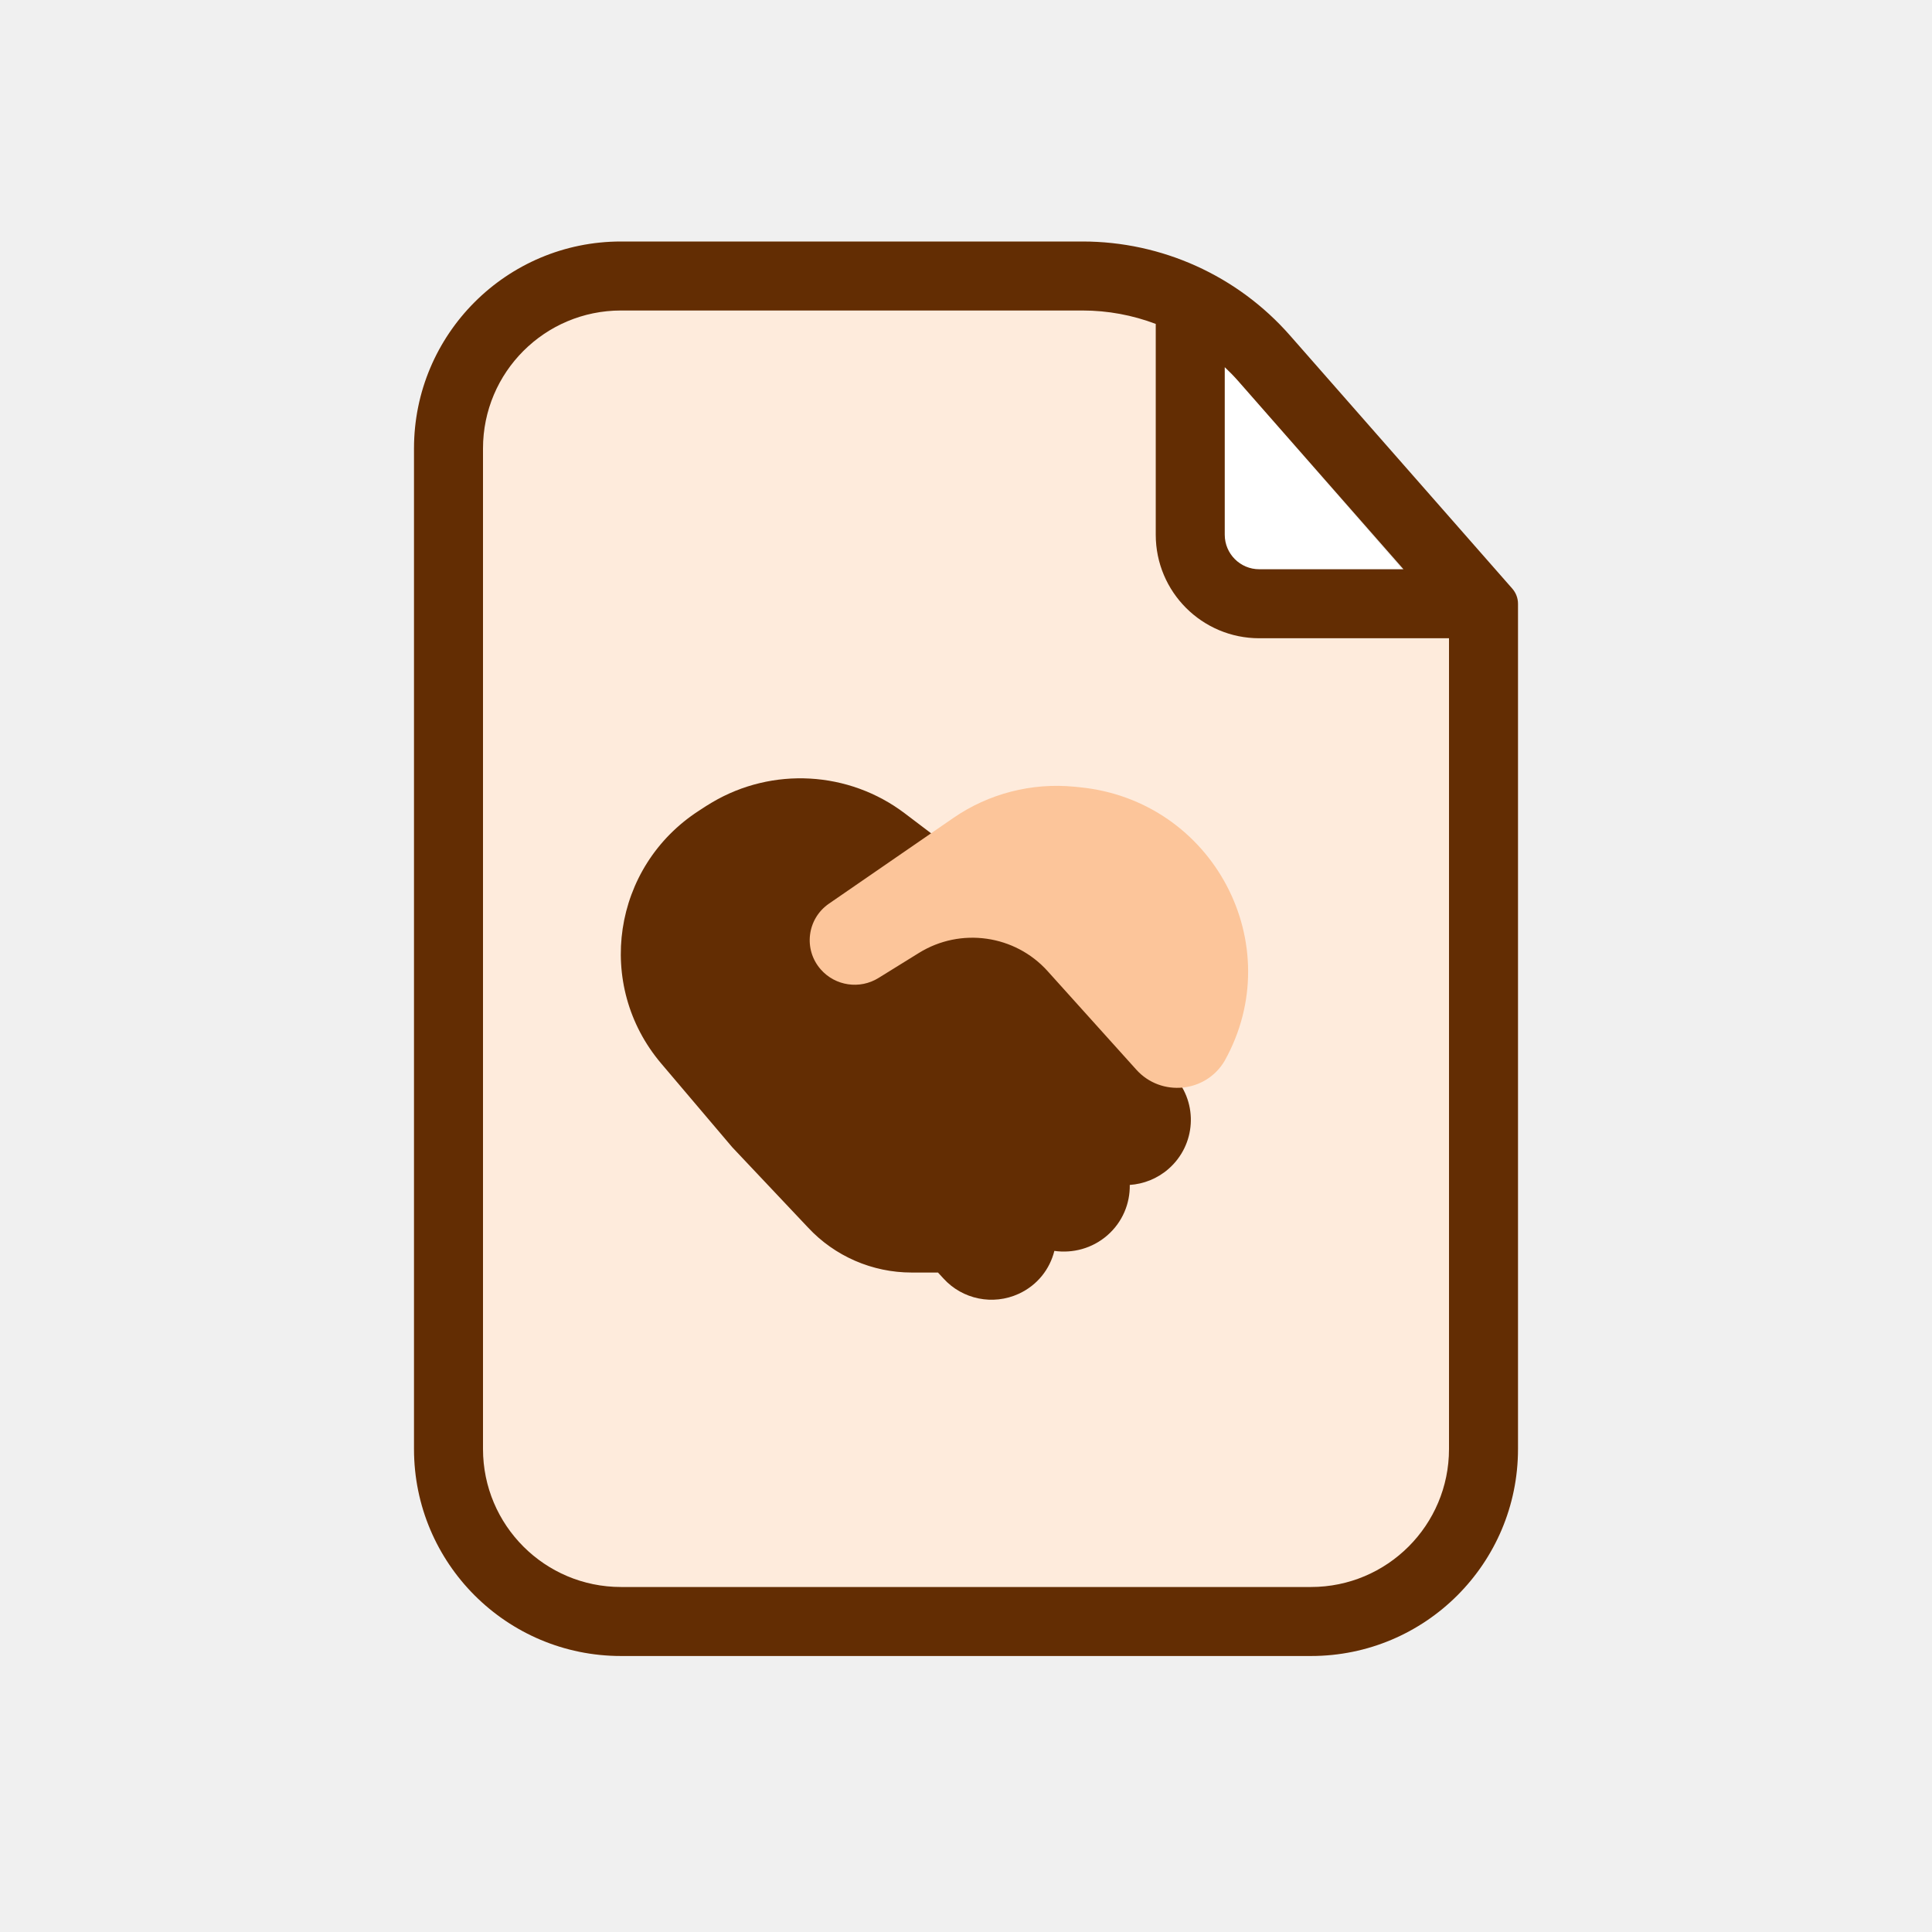
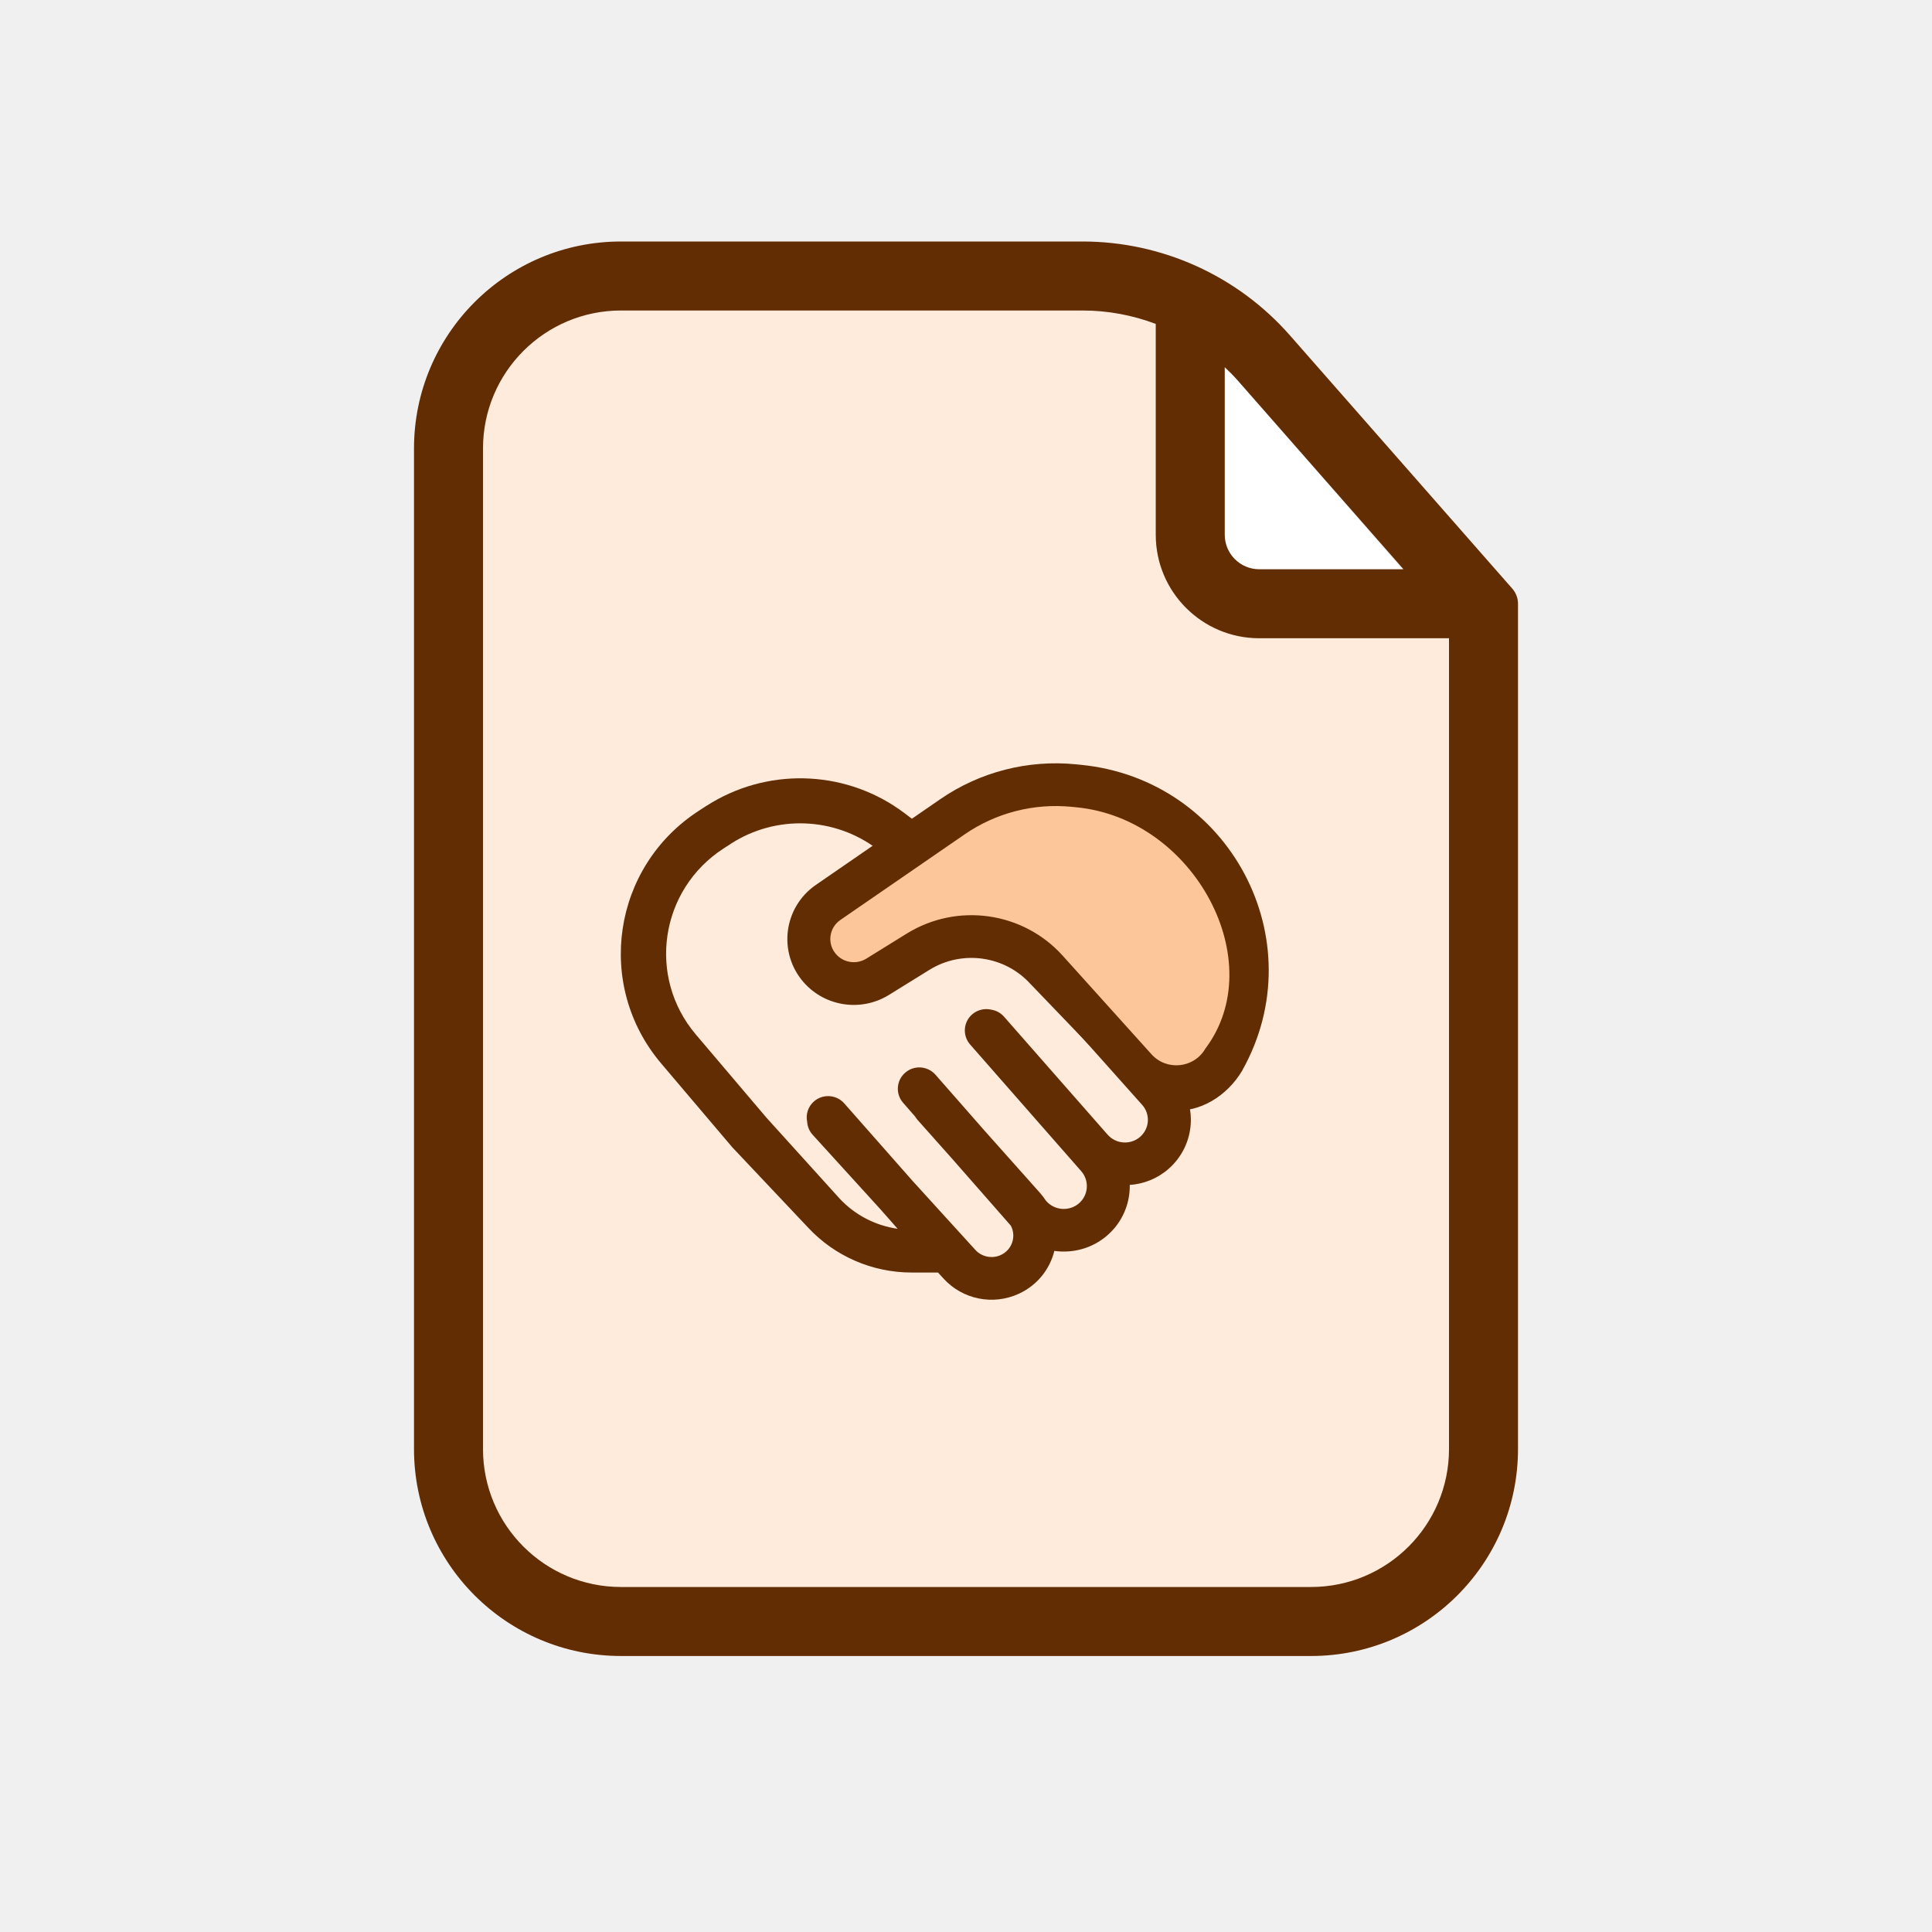
<svg xmlns="http://www.w3.org/2000/svg" width="56" height="56" viewBox="0 0 56 56" fill="none">
  <path d="M35 17V10L41.5 17.5L35 17Z" fill="white" />
  <path d="M18 48H38C41.314 48 44 45.314 44 42V27.5V17.5C44 17.339 43.941 17.183 43.835 17.062H36L34.5 15V10C32.981 8.27 33.68 7 31.378 7H18C14.686 7 12 9.686 12 13V42C12 45.314 14.686 48 18 48Z" fill="#FEEBDC" />
  <path d="M38 46V48H18V46H38ZM12 42V13C12 9.686 14.686 7 18 7H31.378C33.68 7 35.871 7.992 37.39 9.722L43.835 17.062C43.941 17.184 44 17.339 44 17.5V42C44 45.314 41.314 48 38 48V46C40.209 46 42 44.209 42 42V18.5H36.5C34.843 18.5 33.5 17.157 33.5 15.5V9.389C32.829 9.135 32.111 9 31.378 9H18C15.791 9 14 10.791 14 13V42C14 44.209 15.791 46 18 46V48C14.686 48 12 45.314 12 42ZM35.5 15.5C35.5 16.052 35.948 16.5 36.5 16.5H40.68L35.887 11.041C35.764 10.901 35.634 10.769 35.5 10.643V15.5Z" fill="#632D03" />
  <path d="M19.329 25.753L19.128 28.595L19.93 30.446L25.011 35.8L27.283 36.196L29.355 36.857L29.89 35.601L31.761 35.403L32.229 33.751L33.499 33.354L33.7 32.032L29.89 27.471L25.011 23.572H21.668L19.329 25.753Z" fill="#FEEBDC" />
  <path d="M20.607 23.571C22.289 22.486 24.479 22.567 26.074 23.775L29.078 26.05C29.107 26.066 29.133 26.086 29.158 26.111L29.267 26.194L29.252 26.214L33.851 31.37C34.459 32.052 34.393 33.094 33.703 33.695C33.351 34.001 32.906 34.133 32.474 34.098C32.569 34.645 32.383 35.226 31.932 35.619C31.486 36.008 30.89 36.117 30.36 35.962C30.308 36.506 29.98 37.02 29.423 37.275C28.776 37.572 28.01 37.416 27.532 36.892L27.299 36.635L26.424 36.635C25.352 36.635 24.33 36.191 23.604 35.41L21.412 33.087L19.357 30.666C17.525 28.507 18.012 25.246 20.398 23.706L20.607 23.571ZM25.58 24.415C24.259 23.414 22.444 23.346 21.051 24.246L20.841 24.381C18.865 25.657 18.461 28.359 19.979 30.148L22.034 32.569L22.026 32.56L24.152 34.91C24.737 35.539 25.561 35.897 26.424 35.897L26.598 35.897L25.706 34.885L23.739 32.724C23.677 32.656 23.646 32.571 23.643 32.486C23.608 32.354 23.648 32.208 23.758 32.112C23.913 31.978 24.149 31.994 24.284 32.148L26.259 34.39L28.086 36.397C28.344 36.682 28.76 36.766 29.11 36.605C29.587 36.387 29.754 35.819 29.511 35.388L27.78 33.414L26.779 32.291C26.758 32.267 26.74 32.24 26.726 32.213L26.365 31.801C26.23 31.647 26.247 31.413 26.402 31.28C26.557 31.146 26.792 31.163 26.927 31.316L28.34 32.927L29.96 34.746C30.019 34.812 30.072 34.882 30.118 34.954L30.138 34.978C30.473 35.359 31.057 35.398 31.44 35.065C31.82 34.734 31.859 34.16 31.527 33.782L28.307 30.11C28.172 29.956 28.189 29.723 28.344 29.589C28.438 29.508 28.562 29.482 28.675 29.509C28.764 29.519 28.849 29.561 28.912 29.633L31.916 33.054C32.249 33.434 32.83 33.472 33.211 33.14C33.591 32.809 33.628 32.235 33.292 31.859L28.791 26.812L28.774 26.834L25.58 24.415Z" fill="#632D03" />
-   <path d="M20.64 23.258C22.386 22.225 24.599 22.344 26.225 23.575L29.222 25.846C29.252 25.865 29.281 25.887 29.308 25.911L29.418 25.994L29.621 26.147L29.577 26.202L34.037 31.203C34.739 31.989 34.663 33.191 33.867 33.884C33.542 34.167 33.147 34.318 32.747 34.346C32.756 34.885 32.536 35.425 32.096 35.808C31.657 36.189 31.095 36.333 30.561 36.258C30.431 36.781 30.075 37.251 29.527 37.502C28.781 37.844 27.898 37.664 27.348 37.059L27.188 36.885L26.424 36.885C25.284 36.885 24.195 36.412 23.422 35.581L21.23 33.259L21.221 33.249L19.167 30.828C17.237 28.554 17.75 25.118 20.262 23.497L20.471 23.361L20.64 23.258ZM25.922 23.975C24.411 22.83 22.336 22.752 20.742 23.781L20.533 23.916C18.274 25.374 17.814 28.461 19.548 30.505L21.602 32.924L23.786 35.238L23.788 35.239C24.466 35.969 25.422 36.385 26.424 36.385L27.3 36.385L27.41 36.385L27.718 36.723C28.122 37.167 28.771 37.299 29.32 37.048C29.791 36.832 30.067 36.399 30.111 35.938L30.14 35.636L30.431 35.722C30.883 35.854 31.389 35.76 31.768 35.431C32.151 35.097 32.308 34.605 32.228 34.141L32.172 33.823L32.494 33.849C32.862 33.878 33.24 33.766 33.539 33.507C34.124 32.997 34.18 32.114 33.664 31.536L29.065 26.381L28.981 26.288L28.955 26.268L28.94 26.259L28.927 26.25L25.922 23.975ZM21.199 23.869C22.637 23.093 24.414 23.218 25.732 24.216L28.727 26.483L28.777 26.42L33.479 31.692C33.907 32.172 33.861 32.906 33.375 33.329C32.89 33.751 32.152 33.702 31.728 33.219L28.724 29.798C28.704 29.775 28.676 29.761 28.645 29.757L28.632 29.756L28.617 29.753C28.578 29.744 28.537 29.752 28.507 29.778C28.457 29.821 28.452 29.895 28.495 29.945L31.715 33.617C32.138 34.099 32.089 34.831 31.604 35.253C31.117 35.677 30.375 35.628 29.95 35.143L29.93 35.12L29.917 35.106L29.907 35.089C29.868 35.028 29.823 34.969 29.773 34.912L28.153 33.093L26.739 31.481C26.695 31.43 26.616 31.425 26.565 31.469C26.515 31.512 26.51 31.586 26.553 31.635L26.914 32.048L26.936 32.071L26.949 32.099C26.955 32.11 26.961 32.118 26.966 32.125L27.966 33.248L27.968 33.25L29.699 35.224L29.716 35.242L29.73 35.265C30.043 35.821 29.826 36.552 29.214 36.833C28.765 37.038 28.233 36.93 27.901 36.566L26.074 34.559L26.072 34.556L24.096 32.313C24.063 32.275 24.01 32.263 23.965 32.278L23.922 32.301C23.887 32.332 23.873 32.378 23.885 32.42L23.893 32.449L23.894 32.479C23.894 32.506 23.904 32.533 23.924 32.555L25.891 34.717L25.894 34.72L27.151 36.147L26.598 36.146L26.424 36.147C25.492 36.147 24.602 35.76 23.97 35.08L23.967 35.078L21.844 32.731L21.835 32.722L19.789 30.309C18.173 28.405 18.603 25.529 20.706 24.171L20.916 24.037L21.199 23.869Z" fill="#632D03" />
+   <path d="M20.64 23.258C22.386 22.225 24.599 22.344 26.225 23.575L29.222 25.846C29.252 25.865 29.281 25.887 29.308 25.911L29.418 25.994L29.621 26.147L29.577 26.202L34.037 31.203C34.739 31.989 34.663 33.191 33.867 33.884C33.542 34.167 33.147 34.318 32.747 34.346C32.756 34.885 32.536 35.425 32.096 35.808C31.657 36.189 31.095 36.333 30.561 36.258C30.431 36.781 30.075 37.251 29.527 37.502C28.781 37.844 27.898 37.664 27.348 37.059L27.188 36.885L26.424 36.885C25.284 36.885 24.195 36.412 23.422 35.581L21.23 33.259L21.221 33.249L19.167 30.828C17.237 28.554 17.75 25.118 20.262 23.497L20.471 23.361L20.64 23.258ZM25.922 23.975C24.411 22.83 22.336 22.752 20.742 23.781L20.533 23.916C18.274 25.374 17.814 28.461 19.548 30.505L21.602 32.924L23.786 35.238L23.788 35.239C24.466 35.969 25.422 36.385 26.424 36.385L27.3 36.385L27.41 36.385L27.718 36.723C28.122 37.167 28.771 37.299 29.32 37.048C29.791 36.832 30.067 36.399 30.111 35.938L30.14 35.636L30.431 35.722C30.883 35.854 31.389 35.76 31.768 35.431C32.151 35.097 32.308 34.605 32.228 34.141L32.172 33.823L32.494 33.849C32.862 33.878 33.24 33.766 33.539 33.507C34.124 32.997 34.18 32.114 33.664 31.536L29.065 26.381L28.981 26.288L28.955 26.268L28.94 26.259L28.927 26.25L25.922 23.975ZM21.199 23.869C22.637 23.093 24.414 23.218 25.732 24.216L28.727 26.483L28.777 26.42L33.479 31.692C33.907 32.172 33.861 32.906 33.375 33.329C32.89 33.751 32.152 33.702 31.728 33.219L28.724 29.798C28.704 29.775 28.676 29.761 28.645 29.757L28.632 29.756L28.617 29.753C28.578 29.744 28.537 29.752 28.507 29.778C28.457 29.821 28.452 29.895 28.495 29.945L31.715 33.617C32.138 34.099 32.089 34.831 31.604 35.253C31.117 35.677 30.375 35.628 29.95 35.143L29.93 35.12L29.917 35.106L29.907 35.089C29.868 35.028 29.823 34.969 29.773 34.912L28.153 33.093L26.739 31.481C26.695 31.43 26.616 31.425 26.565 31.469C26.515 31.512 26.51 31.586 26.553 31.635L26.914 32.048L26.936 32.071L26.949 32.099C26.955 32.11 26.961 32.118 26.966 32.125L27.966 33.248L27.968 33.25L29.699 35.224L29.716 35.242L29.73 35.265C30.043 35.821 29.826 36.552 29.214 36.833C28.765 37.038 28.233 36.93 27.901 36.566L26.074 34.559L26.072 34.556L24.096 32.313C24.063 32.275 24.01 32.263 23.965 32.278L23.922 32.301C23.887 32.332 23.873 32.378 23.885 32.42L23.893 32.449L23.894 32.479C23.894 32.506 23.904 32.533 23.924 32.555L25.891 34.717L25.894 34.72L27.151 36.147L26.598 36.146L26.424 36.147C25.492 36.147 24.602 35.76 23.97 35.08L23.967 35.078L21.844 32.731L21.835 32.722L19.789 30.309C18.173 28.405 18.603 25.529 20.706 24.171L20.916 24.037L21.199 23.869ZM25.43 24.614C24.192 23.677 22.491 23.613 21.186 24.455L21.187 24.456L20.977 24.591C19.127 25.786 18.75 28.313 20.17 29.986L22.212 32.392L24.335 34.739C24.78 35.218 25.376 35.525 26.018 35.617L25.521 35.053L23.555 32.892C23.458 32.786 23.406 32.654 23.397 32.521C23.351 32.308 23.418 32.077 23.595 31.923C23.854 31.7 24.246 31.726 24.472 31.983L26.445 34.222L28.271 36.229C28.456 36.432 28.755 36.493 29.007 36.378C29.342 36.225 29.461 35.831 29.3 35.527L27.593 33.581L26.592 32.457C26.565 32.427 26.544 32.394 26.525 32.363L26.177 31.965C25.951 31.707 25.979 31.315 26.239 31.091C26.498 30.867 26.89 30.895 27.116 31.152L28.527 32.761L30.147 34.579C30.209 34.648 30.263 34.722 30.312 34.796L30.326 34.813C30.57 35.091 30.997 35.12 31.277 34.877C31.552 34.636 31.58 34.221 31.339 33.946L28.119 30.275C27.893 30.016 27.921 29.624 28.181 29.4C28.331 29.271 28.525 29.227 28.703 29.26C28.711 29.261 28.72 29.263 28.727 29.265C28.729 29.265 28.731 29.265 28.732 29.266C28.869 29.288 29.001 29.354 29.101 29.468L32.105 32.889C32.347 33.165 32.77 33.193 33.047 32.952C33.322 32.712 33.349 32.297 33.106 32.025L28.712 27.1L28.623 27.033L25.43 24.614Z" fill="#632D03" />
  <path d="M24.029 26.192L27.634 23.708C28.659 23.002 29.905 22.681 31.148 22.804L31.299 22.819C35.166 23.203 37.377 27.38 35.496 30.75C34.952 31.674 33.656 31.804 32.937 31.005L30.365 28.148C29.418 27.096 27.843 26.873 26.636 27.621L25.464 28.347C24.921 28.684 24.211 28.579 23.79 28.099C23.281 27.52 23.392 26.63 24.029 26.192Z" fill="#FCC59A" />
+   <path d="M31.16 22.403L31.311 22.418C35.444 22.827 37.807 27.292 35.797 30.894L35.794 30.898L35.792 30.902C35.391 31.584 34.658 32.018 33.951 31.929C33.806 31.91 33.662 31.864 33.522 31.795C33.203 31.64 32.905 31.371 32.665 31.072L30.061 28.36C29.235 27.442 27.861 27.247 26.808 27.9L25.636 28.626C24.937 29.059 24.024 28.924 23.483 28.308C22.829 27.562 22.972 26.419 23.791 25.855L27.395 23.371C28.494 22.614 29.829 22.271 31.16 22.403ZM31.086 23.137C29.931 23.023 28.773 23.321 27.821 23.977L24.216 26.461C23.762 26.774 23.682 27.409 24.045 27.823C24.346 28.165 24.853 28.24 25.241 28L26.413 27.274C27.774 26.431 29.549 26.682 30.617 27.868L33.19 30.725C33.739 31.336 34.73 31.238 35.147 30.532C37.143 27.857 34.836 23.509 31.236 23.152L31.086 23.137Z" fill="#632D03" />
+   <path d="M31.185 22.154L31.335 22.169C35.643 22.596 38.112 27.251 36.016 31.012L36.015 31.016L36.011 31.023L36.008 31.029C35.568 31.775 34.748 32.282 33.919 32.176C33.743 32.154 33.572 32.098 33.413 32.02C33.057 31.847 32.738 31.557 32.485 31.245L29.881 28.533L29.875 28.528C29.13 27.7 27.89 27.523 26.939 28.112L25.767 28.838C24.965 29.335 23.916 29.181 23.295 28.473C22.542 27.615 22.708 26.298 23.649 25.649L27.254 23.165C28.401 22.374 29.795 22.016 31.185 22.154ZM31.135 22.651C29.863 22.525 28.587 22.854 27.537 23.576L23.933 26.061C23.238 26.54 23.116 27.51 23.671 28.143C24.131 28.667 24.91 28.782 25.505 28.413L26.676 27.687C27.829 26.973 29.333 27.184 30.241 28.186L30.242 28.186L32.846 30.899L32.854 30.906L32.86 30.915C33.085 31.196 33.356 31.436 33.633 31.571C33.752 31.629 33.87 31.666 33.983 31.681C34.569 31.755 35.214 31.392 35.577 30.775L35.579 30.773C37.44 27.439 35.38 23.325 31.652 22.714L31.286 22.667L31.135 22.651ZM31.11 22.889L31.261 22.903C33.157 23.091 34.701 24.328 35.511 25.856C36.32 27.383 36.418 29.247 35.347 30.681C34.836 31.512 33.66 31.621 33.004 30.892L30.431 28.036C29.444 26.94 27.803 26.707 26.545 27.486L25.373 28.212C24.881 28.517 24.239 28.422 23.858 27.988C23.395 27.461 23.497 26.653 24.075 26.255L27.679 23.771C28.68 23.081 29.897 22.768 31.11 22.889ZM31.061 23.386C29.965 23.278 28.866 23.561 27.963 24.183L24.358 26.666C24.026 26.895 23.969 27.357 24.234 27.658C24.453 27.908 24.825 27.963 25.11 27.787L26.282 27.061C27.745 26.155 29.654 26.425 30.803 27.701L33.376 30.558C33.813 31.044 34.602 30.965 34.932 30.405L34.939 30.393L34.947 30.383C35.872 29.143 35.814 27.495 35.069 26.09C34.325 24.686 32.915 23.57 31.212 23.401L31.061 23.386Z" fill="#632D03" />
</svg>
